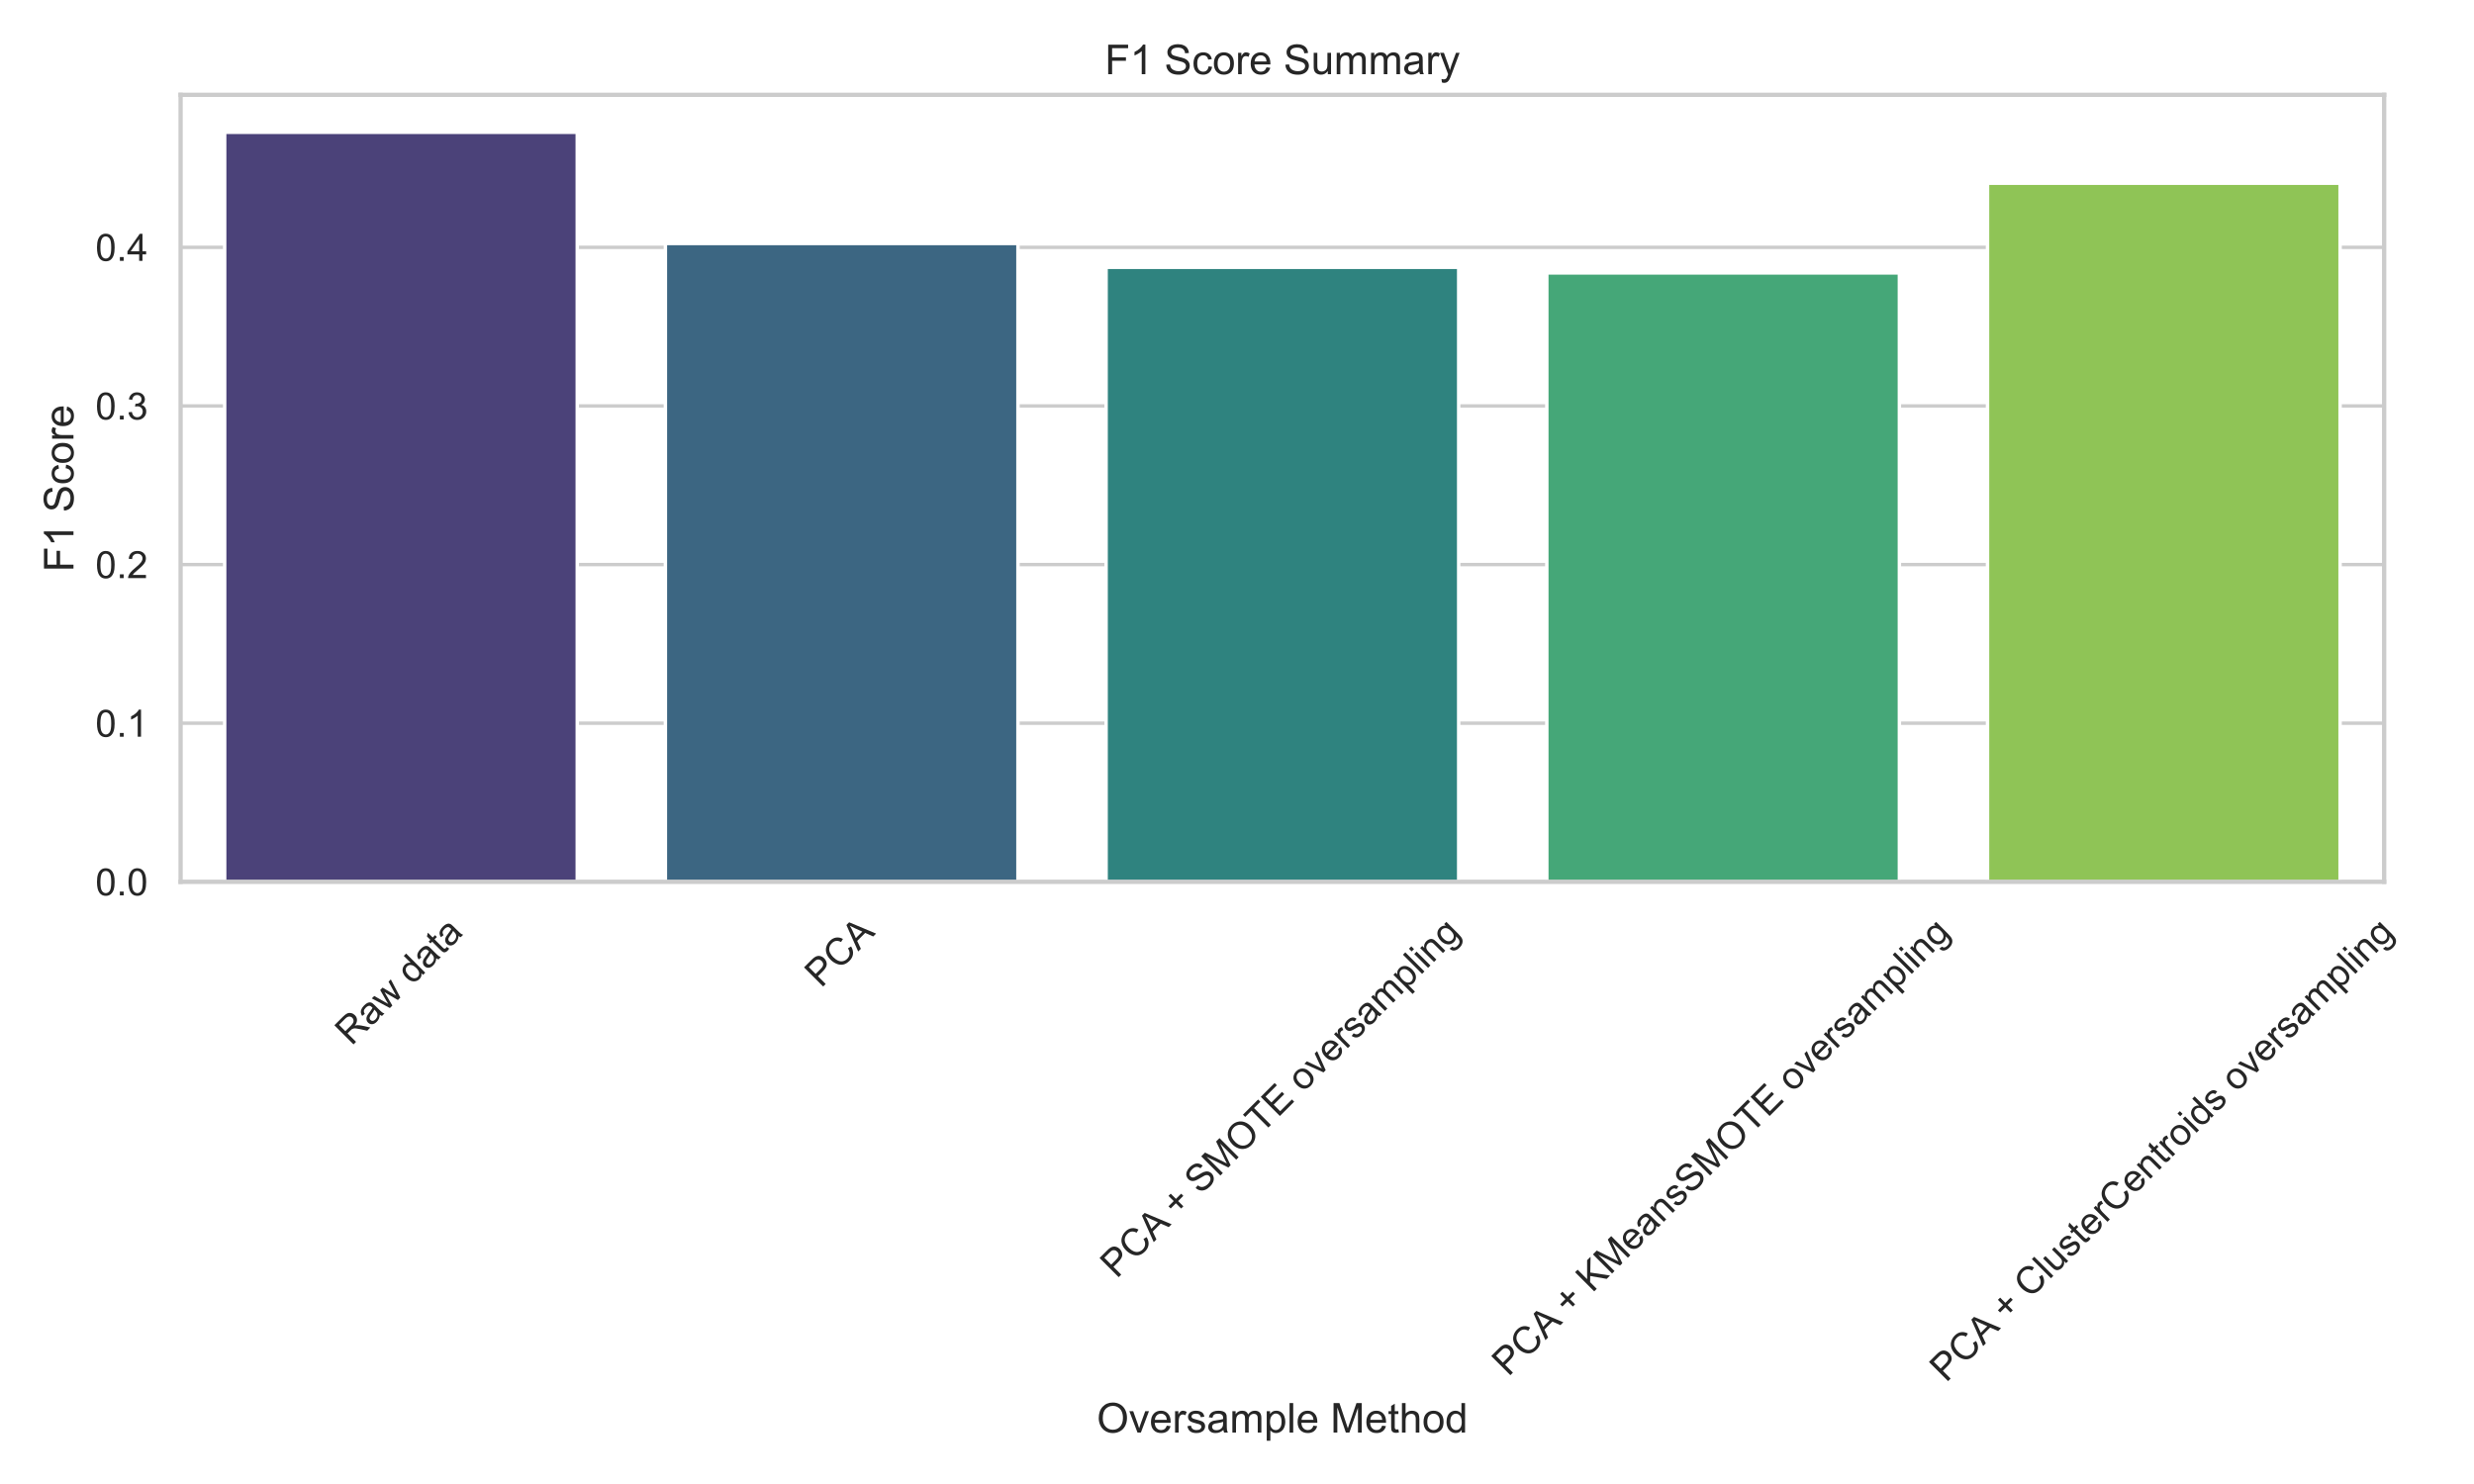
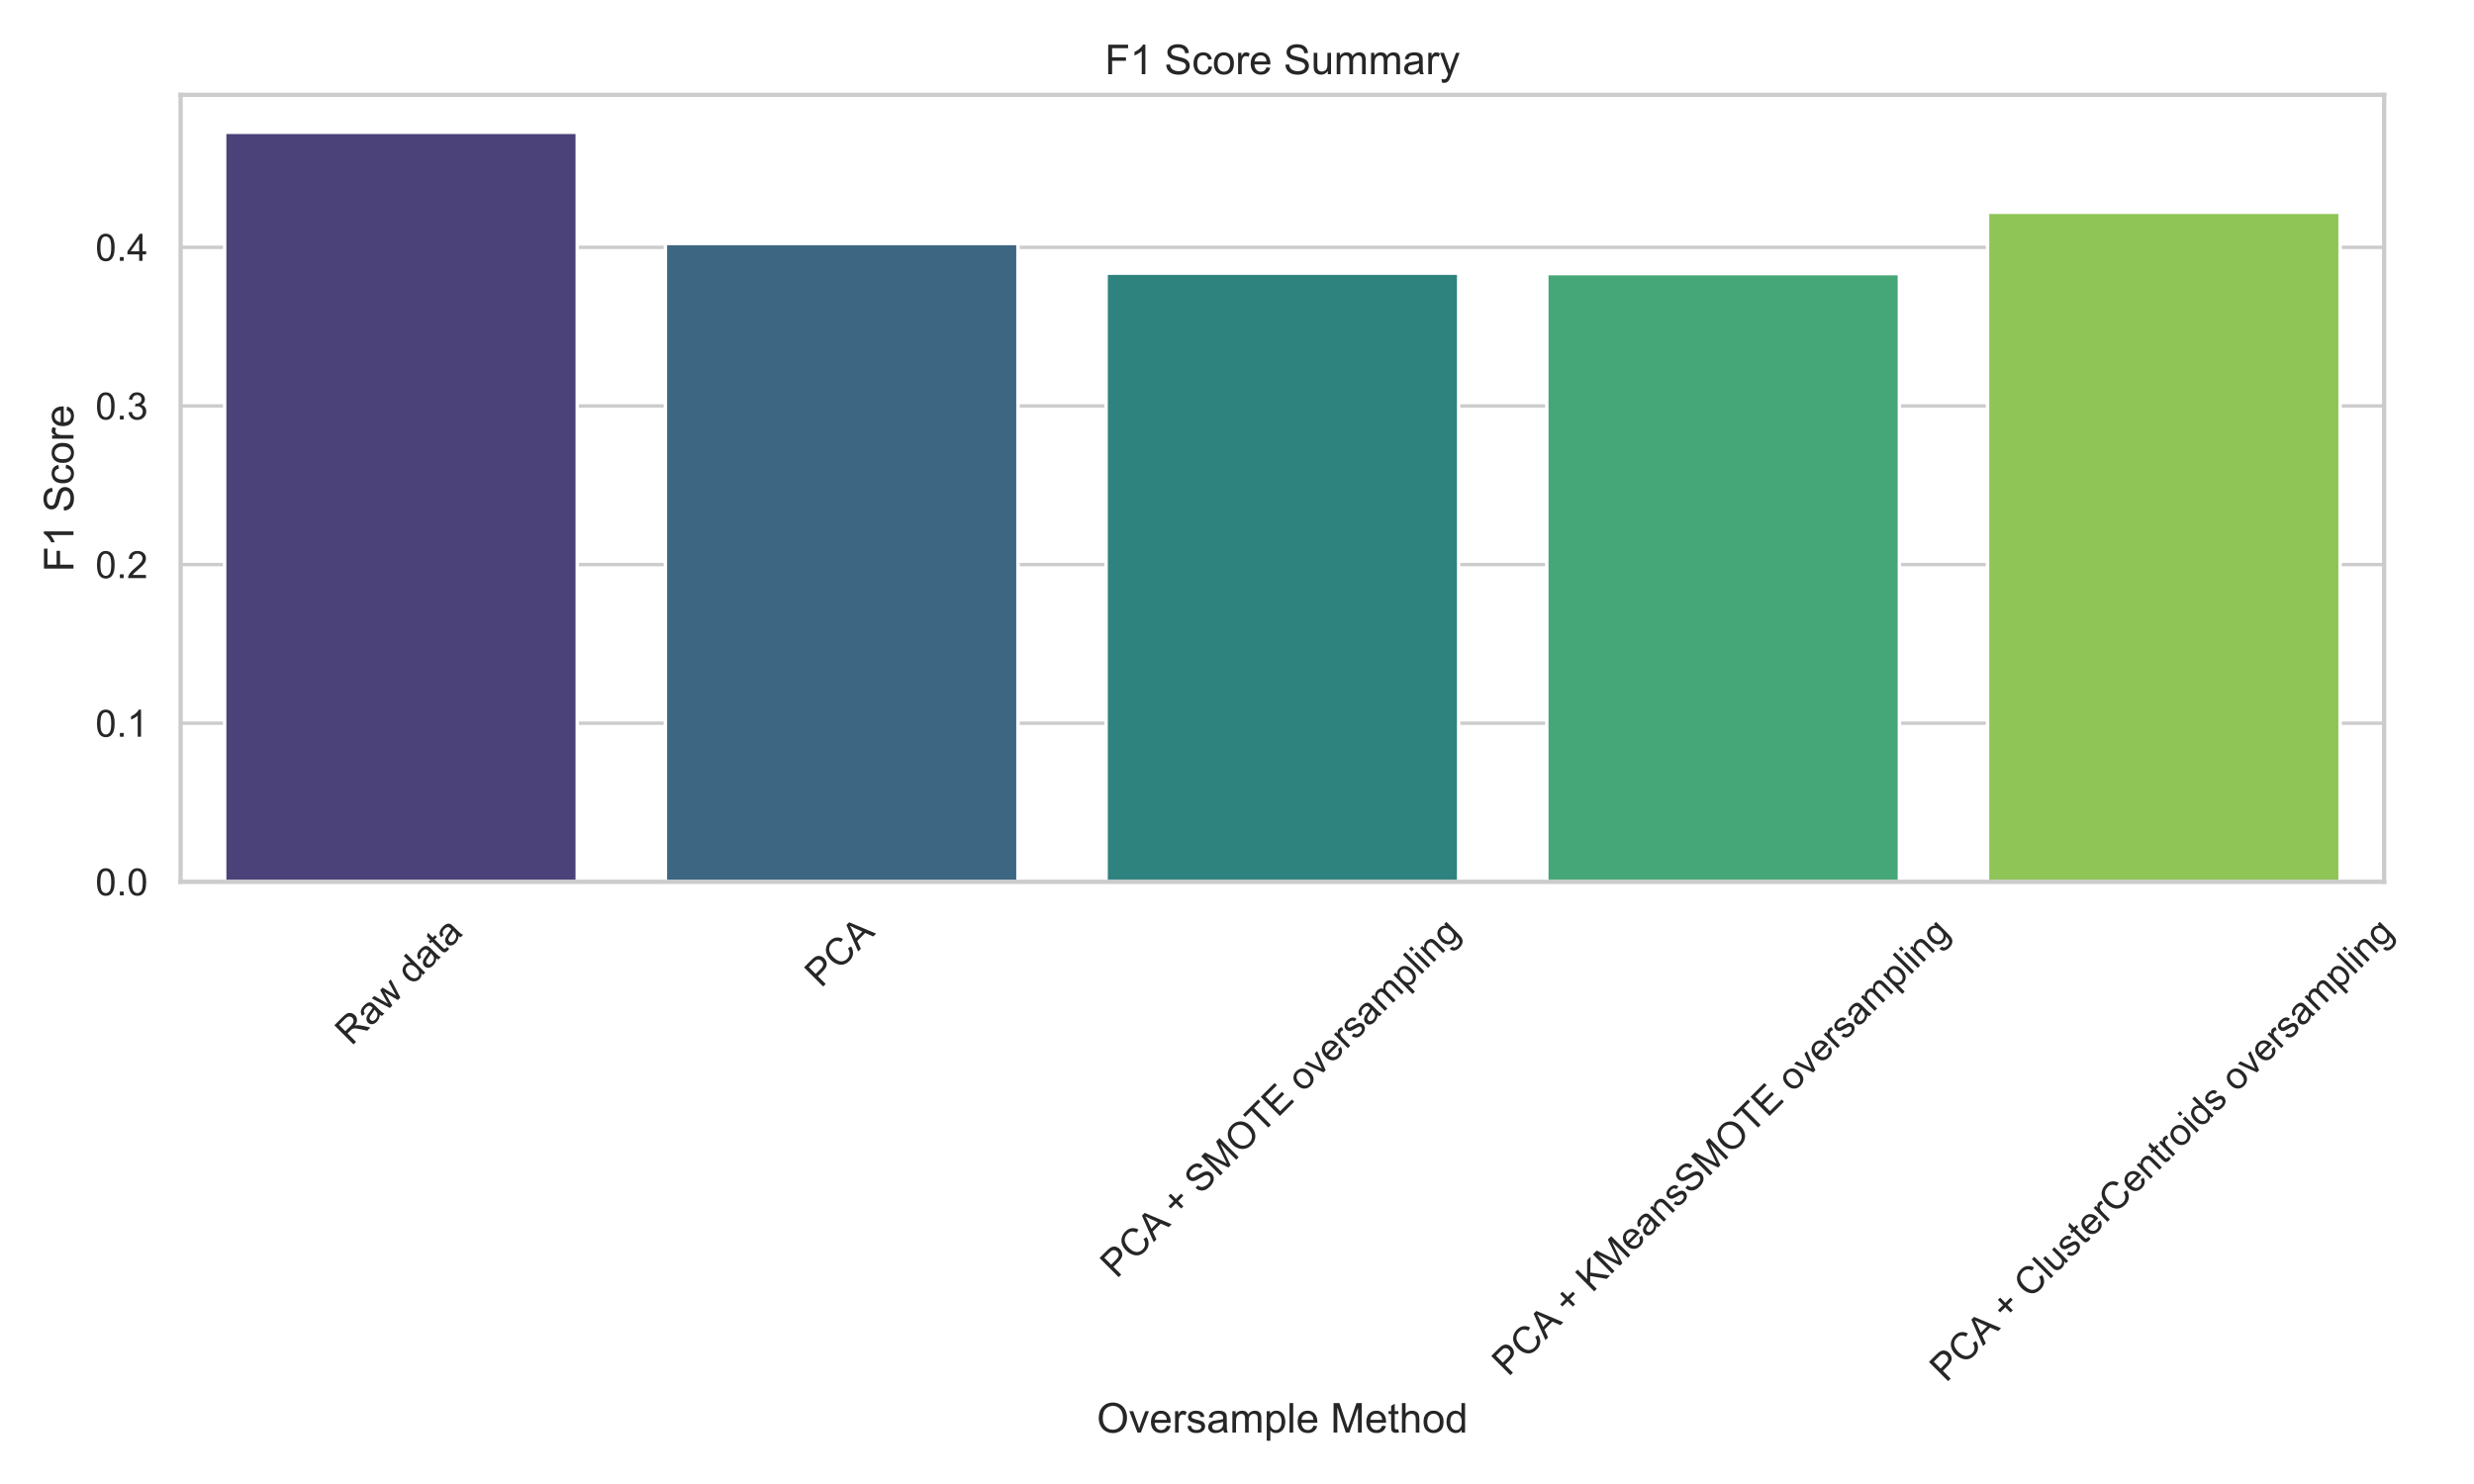
<svg xmlns="http://www.w3.org/2000/svg" xmlns:xlink="http://www.w3.org/1999/xlink" width="720pt" height="432pt" viewBox="0 0 720 432" version="1.1">
  <defs>
    <style type="text/css">*{stroke-linejoin: round; stroke-linecap: butt}</style>
  </defs>
  <g id="figure_1">
    <g id="patch_1">
      <path d="M 0 432  L 720 432  L 720 0  L 0 0  z " style="fill: #ffffff" />
    </g>
    <g id="axes_1">
      <g id="patch_2">
        <path d="M 52.56 256.713  L 693.855 256.713  L 693.855 27.6  L 52.56 27.6  z " style="fill: #ffffff" />
      </g>
      <g id="matplotlib.axis_1">
        <g id="xtick_1">
          <g id="text_1">
            <g style="fill: #262626" transform="translate(102.2713 304.6385) rotate(-45) scale(0.11 -0.11)">
              <defs>
                <path id="ArialMT-52" d="M 503 0  L 503 4581  L 2534 4581  Q 3147 4581 3465 4457  Q 3784 4334 3975 4021  Q 4166 3709 4166 3331  Q 4166 2844 3850 2509  Q 3534 2175 2875 2084  Q 3116 1969 3241 1856  Q 3506 1613 3744 1247  L 4541 0  L 3778 0  L 3172 953  Q 2906 1366 2734 1584  Q 2563 1803 2427 1890  Q 2291 1978 2150 2013  Q 2047 2034 1813 2034  L 1109 2034  L 1109 0  L 503 0  z M 1109 2559  L 2413 2559  Q 2828 2559 3062 2645  Q 3297 2731 3419 2920  Q 3541 3109 3541 3331  Q 3541 3656 3305 3865  Q 3069 4075 2559 4075  L 1109 4075  L 1109 2559  z " transform="scale(0.015625)" />
                <path id="ArialMT-61" d="M 2588 409  Q 2275 144 1986 34  Q 1697 -75 1366 -75  Q 819 -75 525 192  Q 231 459 231 875  Q 231 1119 342 1320  Q 453 1522 633 1644  Q 813 1766 1038 1828  Q 1203 1872 1538 1913  Q 2219 1994 2541 2106  Q 2544 2222 2544 2253  Q 2544 2597 2384 2738  Q 2169 2928 1744 2928  Q 1347 2928 1158 2789  Q 969 2650 878 2297  L 328 2372  Q 403 2725 575 2942  Q 747 3159 1072 3276  Q 1397 3394 1825 3394  Q 2250 3394 2515 3294  Q 2781 3194 2906 3042  Q 3031 2891 3081 2659  Q 3109 2516 3109 2141  L 3109 1391  Q 3109 606 3145 398  Q 3181 191 3288 0  L 2700 0  Q 2613 175 2588 409  z M 2541 1666  Q 2234 1541 1622 1453  Q 1275 1403 1131 1340  Q 988 1278 909 1158  Q 831 1038 831 891  Q 831 666 1001 516  Q 1172 366 1500 366  Q 1825 366 2078 508  Q 2331 650 2450 897  Q 2541 1088 2541 1459  L 2541 1666  z " transform="scale(0.015625)" />
                <path id="ArialMT-77" d="M 1034 0  L 19 3319  L 600 3319  L 1128 1403  L 1325 691  Q 1338 744 1497 1375  L 2025 3319  L 2603 3319  L 3100 1394  L 3266 759  L 3456 1400  L 4025 3319  L 4572 3319  L 3534 0  L 2950 0  L 2422 1988  L 2294 2553  L 1622 0  L 1034 0  z " transform="scale(0.015625)" />
                <path id="ArialMT-20" transform="scale(0.015625)" />
                <path id="ArialMT-64" d="M 2575 0  L 2575 419  Q 2259 -75 1647 -75  Q 1250 -75 917 144  Q 584 363 401 755  Q 219 1147 219 1656  Q 219 2153 384 2558  Q 550 2963 881 3178  Q 1213 3394 1622 3394  Q 1922 3394 2156 3267  Q 2391 3141 2538 2938  L 2538 4581  L 3097 4581  L 3097 0  L 2575 0  z M 797 1656  Q 797 1019 1065 703  Q 1334 388 1700 388  Q 2069 388 2326 689  Q 2584 991 2584 1609  Q 2584 2291 2321 2609  Q 2059 2928 1675 2928  Q 1300 2928 1048 2622  Q 797 2316 797 1656  z " transform="scale(0.015625)" />
                <path id="ArialMT-74" d="M 1650 503  L 1731 6  Q 1494 -44 1306 -44  Q 1000 -44 831 53  Q 663 150 594 308  Q 525 466 525 972  L 525 2881  L 113 2881  L 113 3319  L 525 3319  L 525 4141  L 1084 4478  L 1084 3319  L 1650 3319  L 1650 2881  L 1084 2881  L 1084 941  Q 1084 700 1114 631  Q 1144 563 1211 522  Q 1278 481 1403 481  Q 1497 481 1650 503  z " transform="scale(0.015625)" />
              </defs>
              <use xlink:href="#ArialMT-52" />
              <use xlink:href="#ArialMT-61" x="72.217" />
              <use xlink:href="#ArialMT-77" x="127.832" />
              <use xlink:href="#ArialMT-20" x="200.049" />
              <use xlink:href="#ArialMT-64" x="227.832" />
              <use xlink:href="#ArialMT-61" x="283.447" />
              <use xlink:href="#ArialMT-74" x="339.062" />
              <use xlink:href="#ArialMT-61" x="366.846" />
            </g>
          </g>
        </g>
        <g id="xtick_2">
          <g id="text_2">
            <g style="fill: #262626" transform="translate(238.9622 287.7744) rotate(-45) scale(0.11 -0.11)">
              <defs>
                <path id="ArialMT-50" d="M 494 0  L 494 4581  L 2222 4581  Q 2678 4581 2919 4538  Q 3256 4481 3484 4323  Q 3713 4166 3852 3881  Q 3991 3597 3991 3256  Q 3991 2672 3619 2267  Q 3247 1863 2275 1863  L 1100 1863  L 1100 0  L 494 0  z M 1100 2403  L 2284 2403  Q 2872 2403 3119 2622  Q 3366 2841 3366 3238  Q 3366 3525 3220 3729  Q 3075 3934 2838 4000  Q 2684 4041 2272 4041  L 1100 4041  L 1100 2403  z " transform="scale(0.015625)" />
                <path id="ArialMT-43" d="M 3763 1606  L 4369 1453  Q 4178 706 3683 314  Q 3188 -78 2472 -78  Q 1731 -78 1267 223  Q 803 525 561 1097  Q 319 1669 319 2325  Q 319 3041 592 3573  Q 866 4106 1370 4382  Q 1875 4659 2481 4659  Q 3169 4659 3637 4309  Q 4106 3959 4291 3325  L 3694 3184  Q 3534 3684 3231 3912  Q 2928 4141 2469 4141  Q 1941 4141 1586 3887  Q 1231 3634 1087 3207  Q 944 2781 944 2328  Q 944 1744 1114 1308  Q 1284 872 1643 656  Q 2003 441 2422 441  Q 2931 441 3284 734  Q 3638 1028 3763 1606  z " transform="scale(0.015625)" />
                <path id="ArialMT-41" d="M -9 0  L 1750 4581  L 2403 4581  L 4278 0  L 3588 0  L 3053 1388  L 1138 1388  L 634 0  L -9 0  z M 1313 1881  L 2866 1881  L 2388 3150  Q 2169 3728 2063 4100  Q 1975 3659 1816 3225  L 1313 1881  z " transform="scale(0.015625)" />
              </defs>
              <use xlink:href="#ArialMT-50" />
              <use xlink:href="#ArialMT-43" x="66.699" />
              <use xlink:href="#ArialMT-41" x="138.916" />
            </g>
          </g>
        </g>
        <g id="xtick_3">
          <g id="text_3">
            <g style="fill: #262626" transform="translate(324.9705 372.3839) rotate(-45) scale(0.11 -0.11)">
              <defs>
                <path id="ArialMT-2b" d="M 1603 741  L 1603 1997  L 356 1997  L 356 2522  L 1603 2522  L 1603 3769  L 2134 3769  L 2134 2522  L 3381 2522  L 3381 1997  L 2134 1997  L 2134 741  L 1603 741  z " transform="scale(0.015625)" />
                <path id="ArialMT-53" d="M 288 1472  L 859 1522  Q 900 1178 1048 958  Q 1197 738 1509 602  Q 1822 466 2213 466  Q 2559 466 2825 569  Q 3091 672 3220 851  Q 3350 1031 3350 1244  Q 3350 1459 3225 1620  Q 3100 1781 2813 1891  Q 2628 1963 1997 2114  Q 1366 2266 1113 2400  Q 784 2572 623 2826  Q 463 3081 463 3397  Q 463 3744 659 4045  Q 856 4347 1234 4503  Q 1613 4659 2075 4659  Q 2584 4659 2973 4495  Q 3363 4331 3572 4012  Q 3781 3694 3797 3291  L 3216 3247  Q 3169 3681 2898 3903  Q 2628 4125 2100 4125  Q 1550 4125 1298 3923  Q 1047 3722 1047 3438  Q 1047 3191 1225 3031  Q 1400 2872 2139 2705  Q 2878 2538 3153 2413  Q 3553 2228 3743 1945  Q 3934 1663 3934 1294  Q 3934 928 3725 604  Q 3516 281 3123 101  Q 2731 -78 2241 -78  Q 1619 -78 1198 103  Q 778 284 539 648  Q 300 1013 288 1472  z " transform="scale(0.015625)" />
                <path id="ArialMT-4d" d="M 475 0  L 475 4581  L 1388 4581  L 2472 1338  Q 2622 884 2691 659  Q 2769 909 2934 1394  L 4031 4581  L 4847 4581  L 4847 0  L 4263 0  L 4263 3834  L 2931 0  L 2384 0  L 1059 3900  L 1059 0  L 475 0  z " transform="scale(0.015625)" />
                <path id="ArialMT-4f" d="M 309 2231  Q 309 3372 921 4017  Q 1534 4663 2503 4663  Q 3138 4663 3647 4359  Q 4156 4056 4423 3514  Q 4691 2972 4691 2284  Q 4691 1588 4409 1038  Q 4128 488 3612 205  Q 3097 -78 2500 -78  Q 1853 -78 1343 234  Q 834 547 571 1087  Q 309 1628 309 2231  z M 934 2222  Q 934 1394 1379 917  Q 1825 441 2497 441  Q 3181 441 3623 922  Q 4066 1403 4066 2288  Q 4066 2847 3877 3264  Q 3688 3681 3323 3911  Q 2959 4141 2506 4141  Q 1863 4141 1398 3698  Q 934 3256 934 2222  z " transform="scale(0.015625)" />
                <path id="ArialMT-54" d="M 1659 0  L 1659 4041  L 150 4041  L 150 4581  L 3781 4581  L 3781 4041  L 2266 4041  L 2266 0  L 1659 0  z " transform="scale(0.015625)" />
                <path id="ArialMT-45" d="M 506 0  L 506 4581  L 3819 4581  L 3819 4041  L 1113 4041  L 1113 2638  L 3647 2638  L 3647 2100  L 1113 2100  L 1113 541  L 3925 541  L 3925 0  L 506 0  z " transform="scale(0.015625)" />
                <path id="ArialMT-6f" d="M 213 1659  Q 213 2581 725 3025  Q 1153 3394 1769 3394  Q 2453 3394 2887 2945  Q 3322 2497 3322 1706  Q 3322 1066 3130 698  Q 2938 331 2570 128  Q 2203 -75 1769 -75  Q 1072 -75 642 372  Q 213 819 213 1659  z M 791 1659  Q 791 1022 1069 705  Q 1347 388 1769 388  Q 2188 388 2466 706  Q 2744 1025 2744 1678  Q 2744 2294 2464 2611  Q 2184 2928 1769 2928  Q 1347 2928 1069 2612  Q 791 2297 791 1659  z " transform="scale(0.015625)" />
                <path id="ArialMT-76" d="M 1344 0  L 81 3319  L 675 3319  L 1388 1331  Q 1503 1009 1600 663  Q 1675 925 1809 1294  L 2547 3319  L 3125 3319  L 1869 0  L 1344 0  z " transform="scale(0.015625)" />
                <path id="ArialMT-65" d="M 2694 1069  L 3275 997  Q 3138 488 2766 206  Q 2394 -75 1816 -75  Q 1088 -75 661 373  Q 234 822 234 1631  Q 234 2469 665 2931  Q 1097 3394 1784 3394  Q 2450 3394 2872 2941  Q 3294 2488 3294 1666  Q 3294 1616 3291 1516  L 816 1516  Q 847 969 1125 678  Q 1403 388 1819 388  Q 2128 388 2347 550  Q 2566 713 2694 1069  z M 847 1978  L 2700 1978  Q 2663 2397 2488 2606  Q 2219 2931 1791 2931  Q 1403 2931 1139 2672  Q 875 2413 847 1978  z " transform="scale(0.015625)" />
                <path id="ArialMT-72" d="M 416 0  L 416 3319  L 922 3319  L 922 2816  Q 1116 3169 1280 3281  Q 1444 3394 1641 3394  Q 1925 3394 2219 3213  L 2025 2691  Q 1819 2813 1613 2813  Q 1428 2813 1281 2702  Q 1134 2591 1072 2394  Q 978 2094 978 1738  L 978 0  L 416 0  z " transform="scale(0.015625)" />
                <path id="ArialMT-73" d="M 197 991  L 753 1078  Q 800 744 1014 566  Q 1228 388 1613 388  Q 2000 388 2187 545  Q 2375 703 2375 916  Q 2375 1106 2209 1216  Q 2094 1291 1634 1406  Q 1016 1563 777 1677  Q 538 1791 414 1992  Q 291 2194 291 2438  Q 291 2659 392 2848  Q 494 3038 669 3163  Q 800 3259 1026 3326  Q 1253 3394 1513 3394  Q 1903 3394 2198 3281  Q 2494 3169 2634 2976  Q 2775 2784 2828 2463  L 2278 2388  Q 2241 2644 2061 2787  Q 1881 2931 1553 2931  Q 1166 2931 1000 2803  Q 834 2675 834 2503  Q 834 2394 903 2306  Q 972 2216 1119 2156  Q 1203 2125 1616 2013  Q 2213 1853 2448 1751  Q 2684 1650 2818 1456  Q 2953 1263 2953 975  Q 2953 694 2789 445  Q 2625 197 2315 61  Q 2006 -75 1616 -75  Q 969 -75 630 194  Q 291 463 197 991  z " transform="scale(0.015625)" />
                <path id="ArialMT-6d" d="M 422 0  L 422 3319  L 925 3319  L 925 2853  Q 1081 3097 1340 3245  Q 1600 3394 1931 3394  Q 2300 3394 2536 3241  Q 2772 3088 2869 2813  Q 3263 3394 3894 3394  Q 4388 3394 4653 3120  Q 4919 2847 4919 2278  L 4919 0  L 4359 0  L 4359 2091  Q 4359 2428 4304 2576  Q 4250 2725 4106 2815  Q 3963 2906 3769 2906  Q 3419 2906 3187 2673  Q 2956 2441 2956 1928  L 2956 0  L 2394 0  L 2394 2156  Q 2394 2531 2256 2718  Q 2119 2906 1806 2906  Q 1569 2906 1367 2781  Q 1166 2656 1075 2415  Q 984 2175 984 1722  L 984 0  L 422 0  z " transform="scale(0.015625)" />
                <path id="ArialMT-70" d="M 422 -1272  L 422 3319  L 934 3319  L 934 2888  Q 1116 3141 1344 3267  Q 1572 3394 1897 3394  Q 2322 3394 2647 3175  Q 2972 2956 3137 2557  Q 3303 2159 3303 1684  Q 3303 1175 3120 767  Q 2938 359 2589 142  Q 2241 -75 1856 -75  Q 1575 -75 1351 44  Q 1128 163 984 344  L 984 -1272  L 422 -1272  z M 931 1641  Q 931 1000 1190 694  Q 1450 388 1819 388  Q 2194 388 2461 705  Q 2728 1022 2728 1688  Q 2728 2322 2467 2637  Q 2206 2953 1844 2953  Q 1484 2953 1207 2617  Q 931 2281 931 1641  z " transform="scale(0.015625)" />
                <path id="ArialMT-6c" d="M 409 0  L 409 4581  L 972 4581  L 972 0  L 409 0  z " transform="scale(0.015625)" />
                <path id="ArialMT-69" d="M 425 3934  L 425 4581  L 988 4581  L 988 3934  L 425 3934  z M 425 0  L 425 3319  L 988 3319  L 988 0  L 425 0  z " transform="scale(0.015625)" />
                <path id="ArialMT-6e" d="M 422 0  L 422 3319  L 928 3319  L 928 2847  Q 1294 3394 1984 3394  Q 2284 3394 2536 3286  Q 2788 3178 2913 3003  Q 3038 2828 3088 2588  Q 3119 2431 3119 2041  L 3119 0  L 2556 0  L 2556 2019  Q 2556 2363 2490 2533  Q 2425 2703 2258 2804  Q 2091 2906 1866 2906  Q 1506 2906 1245 2678  Q 984 2450 984 1813  L 984 0  L 422 0  z " transform="scale(0.015625)" />
                <path id="ArialMT-67" d="M 319 -275  L 866 -356  Q 900 -609 1056 -725  Q 1266 -881 1628 -881  Q 2019 -881 2231 -725  Q 2444 -569 2519 -288  Q 2563 -116 2559 434  Q 2191 0 1641 0  Q 956 0 581 494  Q 206 988 206 1678  Q 206 2153 378 2554  Q 550 2956 876 3175  Q 1203 3394 1644 3394  Q 2231 3394 2613 2919  L 2613 3319  L 3131 3319  L 3131 450  Q 3131 -325 2973 -648  Q 2816 -972 2473 -1159  Q 2131 -1347 1631 -1347  Q 1038 -1347 672 -1080  Q 306 -813 319 -275  z M 784 1719  Q 784 1066 1043 766  Q 1303 466 1694 466  Q 2081 466 2343 764  Q 2606 1063 2606 1700  Q 2606 2309 2336 2618  Q 2066 2928 1684 2928  Q 1309 2928 1046 2623  Q 784 2319 784 1719  z " transform="scale(0.015625)" />
              </defs>
              <use xlink:href="#ArialMT-50" />
              <use xlink:href="#ArialMT-43" x="66.699" />
              <use xlink:href="#ArialMT-41" x="138.916" />
              <use xlink:href="#ArialMT-20" x="200.115" />
              <use xlink:href="#ArialMT-2b" x="227.898" />
              <use xlink:href="#ArialMT-20" x="286.297" />
              <use xlink:href="#ArialMT-53" x="314.08" />
              <use xlink:href="#ArialMT-4d" x="380.779" />
              <use xlink:href="#ArialMT-4f" x="464.08" />
              <use xlink:href="#ArialMT-54" x="541.863" />
              <use xlink:href="#ArialMT-45" x="602.947" />
              <use xlink:href="#ArialMT-20" x="669.646" />
              <use xlink:href="#ArialMT-6f" x="697.43" />
              <use xlink:href="#ArialMT-76" x="753.045" />
              <use xlink:href="#ArialMT-65" x="803.045" />
              <use xlink:href="#ArialMT-72" x="858.66" />
              <use xlink:href="#ArialMT-73" x="891.961" />
              <use xlink:href="#ArialMT-61" x="941.961" />
              <use xlink:href="#ArialMT-6d" x="997.576" />
              <use xlink:href="#ArialMT-70" x="1080.877" />
              <use xlink:href="#ArialMT-6c" x="1136.492" />
              <use xlink:href="#ArialMT-69" x="1158.709" />
              <use xlink:href="#ArialMT-6e" x="1180.926" />
              <use xlink:href="#ArialMT-67" x="1236.541" />
            </g>
          </g>
        </g>
        <g id="xtick_4">
          <g id="text_4">
            <g style="fill: #262626" transform="translate(438.9632 400.9165) rotate(-45) scale(0.11 -0.11)">
              <defs>
                <path id="ArialMT-4b" d="M 469 0  L 469 4581  L 1075 4581  L 1075 2309  L 3350 4581  L 4172 4581  L 2250 2725  L 4256 0  L 3456 0  L 1825 2319  L 1075 1588  L 1075 0  L 469 0  z " transform="scale(0.015625)" />
              </defs>
              <use xlink:href="#ArialMT-50" />
              <use xlink:href="#ArialMT-43" x="66.699" />
              <use xlink:href="#ArialMT-41" x="138.916" />
              <use xlink:href="#ArialMT-20" x="200.115" />
              <use xlink:href="#ArialMT-2b" x="227.898" />
              <use xlink:href="#ArialMT-20" x="286.297" />
              <use xlink:href="#ArialMT-4b" x="314.08" />
              <use xlink:href="#ArialMT-4d" x="380.779" />
              <use xlink:href="#ArialMT-65" x="464.08" />
              <use xlink:href="#ArialMT-61" x="519.695" />
              <use xlink:href="#ArialMT-6e" x="575.311" />
              <use xlink:href="#ArialMT-73" x="630.926" />
              <use xlink:href="#ArialMT-53" x="680.926" />
              <use xlink:href="#ArialMT-4d" x="747.625" />
              <use xlink:href="#ArialMT-4f" x="830.926" />
              <use xlink:href="#ArialMT-54" x="908.709" />
              <use xlink:href="#ArialMT-45" x="969.793" />
              <use xlink:href="#ArialMT-20" x="1036.492" />
              <use xlink:href="#ArialMT-6f" x="1064.275" />
              <use xlink:href="#ArialMT-76" x="1119.891" />
              <use xlink:href="#ArialMT-65" x="1169.891" />
              <use xlink:href="#ArialMT-72" x="1225.506" />
              <use xlink:href="#ArialMT-73" x="1258.807" />
              <use xlink:href="#ArialMT-61" x="1308.807" />
              <use xlink:href="#ArialMT-6d" x="1364.422" />
              <use xlink:href="#ArialMT-70" x="1447.723" />
              <use xlink:href="#ArialMT-6c" x="1503.338" />
              <use xlink:href="#ArialMT-69" x="1525.555" />
              <use xlink:href="#ArialMT-6e" x="1547.771" />
              <use xlink:href="#ArialMT-67" x="1603.387" />
            </g>
          </g>
        </g>
        <g id="xtick_5">
          <g id="text_5">
            <g style="fill: #262626" transform="translate(566.3525 402.6459) rotate(-45) scale(0.11 -0.11)">
              <defs>
                <path id="ArialMT-75" d="M 2597 0  L 2597 488  Q 2209 -75 1544 -75  Q 1250 -75 995 37  Q 741 150 617 320  Q 494 491 444 738  Q 409 903 409 1263  L 409 3319  L 972 3319  L 972 1478  Q 972 1038 1006 884  Q 1059 663 1231 536  Q 1403 409 1656 409  Q 1909 409 2131 539  Q 2353 669 2445 892  Q 2538 1116 2538 1541  L 2538 3319  L 3100 3319  L 3100 0  L 2597 0  z " transform="scale(0.015625)" />
              </defs>
              <use xlink:href="#ArialMT-50" />
              <use xlink:href="#ArialMT-43" x="66.699" />
              <use xlink:href="#ArialMT-41" x="138.916" />
              <use xlink:href="#ArialMT-20" x="200.115" />
              <use xlink:href="#ArialMT-2b" x="227.898" />
              <use xlink:href="#ArialMT-20" x="286.297" />
              <use xlink:href="#ArialMT-43" x="314.08" />
              <use xlink:href="#ArialMT-6c" x="386.297" />
              <use xlink:href="#ArialMT-75" x="408.514" />
              <use xlink:href="#ArialMT-73" x="464.129" />
              <use xlink:href="#ArialMT-74" x="514.129" />
              <use xlink:href="#ArialMT-65" x="541.912" />
              <use xlink:href="#ArialMT-72" x="597.527" />
              <use xlink:href="#ArialMT-43" x="630.828" />
              <use xlink:href="#ArialMT-65" x="703.045" />
              <use xlink:href="#ArialMT-6e" x="758.66" />
              <use xlink:href="#ArialMT-74" x="814.275" />
              <use xlink:href="#ArialMT-72" x="842.059" />
              <use xlink:href="#ArialMT-6f" x="875.359" />
              <use xlink:href="#ArialMT-69" x="930.975" />
              <use xlink:href="#ArialMT-64" x="953.191" />
              <use xlink:href="#ArialMT-73" x="1008.807" />
              <use xlink:href="#ArialMT-20" x="1058.807" />
              <use xlink:href="#ArialMT-6f" x="1086.59" />
              <use xlink:href="#ArialMT-76" x="1142.205" />
              <use xlink:href="#ArialMT-65" x="1192.205" />
              <use xlink:href="#ArialMT-72" x="1247.82" />
              <use xlink:href="#ArialMT-73" x="1281.121" />
              <use xlink:href="#ArialMT-61" x="1331.121" />
              <use xlink:href="#ArialMT-6d" x="1386.736" />
              <use xlink:href="#ArialMT-70" x="1470.037" />
              <use xlink:href="#ArialMT-6c" x="1525.652" />
              <use xlink:href="#ArialMT-69" x="1547.869" />
              <use xlink:href="#ArialMT-6e" x="1570.086" />
              <use xlink:href="#ArialMT-67" x="1625.701" />
            </g>
          </g>
        </g>
        <g id="text_6">
          <g style="fill: #262626" transform="translate(319.1876 417.0261) scale(0.12 -0.12)">
            <defs>
              <path id="ArialMT-68" d="M 422 0  L 422 4581  L 984 4581  L 984 2938  Q 1378 3394 1978 3394  Q 2347 3394 2619 3248  Q 2891 3103 3008 2847  Q 3125 2591 3125 2103  L 3125 0  L 2563 0  L 2563 2103  Q 2563 2525 2380 2717  Q 2197 2909 1863 2909  Q 1613 2909 1392 2779  Q 1172 2650 1078 2428  Q 984 2206 984 1816  L 984 0  L 422 0  z " transform="scale(0.015625)" />
            </defs>
            <use xlink:href="#ArialMT-4f" />
            <use xlink:href="#ArialMT-76" x="77.783" />
            <use xlink:href="#ArialMT-65" x="127.783" />
            <use xlink:href="#ArialMT-72" x="183.398" />
            <use xlink:href="#ArialMT-73" x="216.699" />
            <use xlink:href="#ArialMT-61" x="266.699" />
            <use xlink:href="#ArialMT-6d" x="322.314" />
            <use xlink:href="#ArialMT-70" x="405.615" />
            <use xlink:href="#ArialMT-6c" x="461.23" />
            <use xlink:href="#ArialMT-65" x="483.447" />
            <use xlink:href="#ArialMT-20" x="539.062" />
            <use xlink:href="#ArialMT-4d" x="566.846" />
            <use xlink:href="#ArialMT-65" x="650.146" />
            <use xlink:href="#ArialMT-74" x="705.762" />
            <use xlink:href="#ArialMT-68" x="733.545" />
            <use xlink:href="#ArialMT-6f" x="789.16" />
            <use xlink:href="#ArialMT-64" x="844.775" />
          </g>
        </g>
      </g>
      <g id="matplotlib.axis_2">
        <g id="ytick_1">
          <g id="line2d_1">
-             <path d="M 52.56 256.713  L 693.855 256.713  " clip-path="url(#p240bb3df3a)" style="fill: none; stroke: #cccccc; stroke-linecap: round" />
+             <path d="M 52.56 256.713  L 693.855 256.713  " clip-path="url(#pbdd9722d39)" style="fill: none; stroke: #cccccc; stroke-linecap: round" />
          </g>
          <g id="text_7">
            <g style="fill: #262626" transform="translate(27.77 260.6499) scale(0.11 -0.11)">
              <defs>
                <path id="ArialMT-30" d="M 266 2259  Q 266 3072 433 3567  Q 600 4063 929 4331  Q 1259 4600 1759 4600  Q 2128 4600 2406 4451  Q 2684 4303 2865 4023  Q 3047 3744 3150 3342  Q 3253 2941 3253 2259  Q 3253 1453 3087 958  Q 2922 463 2592 192  Q 2263 -78 1759 -78  Q 1097 -78 719 397  Q 266 969 266 2259  z M 844 2259  Q 844 1131 1108 757  Q 1372 384 1759 384  Q 2147 384 2411 759  Q 2675 1134 2675 2259  Q 2675 3391 2411 3762  Q 2147 4134 1753 4134  Q 1366 4134 1134 3806  Q 844 3388 844 2259  z " transform="scale(0.015625)" />
                <path id="ArialMT-2e" d="M 581 0  L 581 641  L 1222 641  L 1222 0  L 581 0  z " transform="scale(0.015625)" />
              </defs>
              <use xlink:href="#ArialMT-30" />
              <use xlink:href="#ArialMT-2e" x="55.615" />
              <use xlink:href="#ArialMT-30" x="83.398" />
            </g>
          </g>
        </g>
        <g id="ytick_2">
          <g id="line2d_2">
-             <path d="M 52.56 210.534  L 693.855 210.534  " clip-path="url(#p240bb3df3a)" style="fill: none; stroke: #cccccc; stroke-linecap: round" />
+             <path d="M 52.56 210.534  L 693.855 210.534  " clip-path="url(#pbdd9722d39)" style="fill: none; stroke: #cccccc; stroke-linecap: round" />
          </g>
          <g id="text_8">
            <g style="fill: #262626" transform="translate(27.77 214.4703) scale(0.11 -0.11)">
              <defs>
                <path id="ArialMT-31" d="M 2384 0  L 1822 0  L 1822 3584  Q 1619 3391 1289 3197  Q 959 3003 697 2906  L 697 3450  Q 1169 3672 1522 3987  Q 1875 4303 2022 4600  L 2384 4600  L 2384 0  z " transform="scale(0.015625)" />
              </defs>
              <use xlink:href="#ArialMT-30" />
              <use xlink:href="#ArialMT-2e" x="55.615" />
              <use xlink:href="#ArialMT-31" x="83.398" />
            </g>
          </g>
        </g>
        <g id="ytick_3">
          <g id="line2d_3">
-             <path d="M 52.56 164.354  L 693.855 164.354  " clip-path="url(#p240bb3df3a)" style="fill: none; stroke: #cccccc; stroke-linecap: round" />
+             <path d="M 52.56 164.354  L 693.855 164.354  " clip-path="url(#pbdd9722d39)" style="fill: none; stroke: #cccccc; stroke-linecap: round" />
          </g>
          <g id="text_9">
            <g style="fill: #262626" transform="translate(27.77 168.2908) scale(0.11 -0.11)">
              <defs>
                <path id="ArialMT-32" d="M 3222 541  L 3222 0  L 194 0  Q 188 203 259 391  Q 375 700 629 1000  Q 884 1300 1366 1694  Q 2113 2306 2375 2664  Q 2638 3022 2638 3341  Q 2638 3675 2398 3904  Q 2159 4134 1775 4134  Q 1369 4134 1125 3890  Q 881 3647 878 3216  L 300 3275  Q 359 3922 746 4261  Q 1134 4600 1788 4600  Q 2447 4600 2831 4234  Q 3216 3869 3216 3328  Q 3216 3053 3103 2787  Q 2991 2522 2730 2228  Q 2469 1934 1863 1422  Q 1356 997 1212 845  Q 1069 694 975 541  L 3222 541  z " transform="scale(0.015625)" />
              </defs>
              <use xlink:href="#ArialMT-30" />
              <use xlink:href="#ArialMT-2e" x="55.615" />
              <use xlink:href="#ArialMT-32" x="83.398" />
            </g>
          </g>
        </g>
        <g id="ytick_4">
          <g id="line2d_4">
-             <path d="M 52.56 118.174  L 693.855 118.174  " clip-path="url(#p240bb3df3a)" style="fill: none; stroke: #cccccc; stroke-linecap: round" />
+             <path d="M 52.56 118.174  L 693.855 118.174  " clip-path="url(#pbdd9722d39)" style="fill: none; stroke: #cccccc; stroke-linecap: round" />
          </g>
          <g id="text_10">
            <g style="fill: #262626" transform="translate(27.77 122.1112) scale(0.11 -0.11)">
              <defs>
                <path id="ArialMT-33" d="M 269 1209  L 831 1284  Q 928 806 1161 595  Q 1394 384 1728 384  Q 2125 384 2398 659  Q 2672 934 2672 1341  Q 2672 1728 2419 1979  Q 2166 2231 1775 2231  Q 1616 2231 1378 2169  L 1441 2663  Q 1497 2656 1531 2656  Q 1891 2656 2178 2843  Q 2466 3031 2466 3422  Q 2466 3731 2256 3934  Q 2047 4138 1716 4138  Q 1388 4138 1169 3931  Q 950 3725 888 3313  L 325 3413  Q 428 3978 793 4289  Q 1159 4600 1703 4600  Q 2078 4600 2393 4439  Q 2709 4278 2876 4000  Q 3044 3722 3044 3409  Q 3044 3113 2884 2869  Q 2725 2625 2413 2481  Q 2819 2388 3044 2092  Q 3269 1797 3269 1353  Q 3269 753 2831 336  Q 2394 -81 1725 -81  Q 1122 -81 723 278  Q 325 638 269 1209  z " transform="scale(0.015625)" />
              </defs>
              <use xlink:href="#ArialMT-30" />
              <use xlink:href="#ArialMT-2e" x="55.615" />
              <use xlink:href="#ArialMT-33" x="83.398" />
            </g>
          </g>
        </g>
        <g id="ytick_5">
          <g id="line2d_5">
-             <path d="M 52.56 71.995  L 693.855 71.995  " clip-path="url(#p240bb3df3a)" style="fill: none; stroke: #cccccc; stroke-linecap: round" />
+             <path d="M 52.56 71.995  L 693.855 71.995  " clip-path="url(#pbdd9722d39)" style="fill: none; stroke: #cccccc; stroke-linecap: round" />
          </g>
          <g id="text_11">
            <g style="fill: #262626" transform="translate(27.77 75.93171) scale(0.11 -0.11)">
              <defs>
                <path id="ArialMT-34" d="M 2069 0  L 2069 1097  L 81 1097  L 81 1613  L 2172 4581  L 2631 4581  L 2631 1613  L 3250 1613  L 3250 1097  L 2631 1097  L 2631 0  L 2069 0  z M 2069 1613  L 2069 3678  L 634 1613  L 2069 1613  z " transform="scale(0.015625)" />
              </defs>
              <use xlink:href="#ArialMT-30" />
              <use xlink:href="#ArialMT-2e" x="55.615" />
              <use xlink:href="#ArialMT-34" x="83.398" />
            </g>
          </g>
        </g>
        <g id="text_12">
          <g style="fill: #262626" transform="translate(21.385 166.4978) rotate(-90) scale(0.12 -0.12)">
            <defs>
              <path id="ArialMT-46" d="M 525 0  L 525 4581  L 3616 4581  L 3616 4041  L 1131 4041  L 1131 2622  L 3281 2622  L 3281 2081  L 1131 2081  L 1131 0  L 525 0  z " transform="scale(0.015625)" />
              <path id="ArialMT-63" d="M 2588 1216  L 3141 1144  Q 3050 572 2676 248  Q 2303 -75 1759 -75  Q 1078 -75 664 370  Q 250 816 250 1647  Q 250 2184 428 2587  Q 606 2991 970 3192  Q 1334 3394 1763 3394  Q 2303 3394 2647 3120  Q 2991 2847 3088 2344  L 2541 2259  Q 2463 2594 2264 2762  Q 2066 2931 1784 2931  Q 1359 2931 1093 2626  Q 828 2322 828 1663  Q 828 994 1084 691  Q 1341 388 1753 388  Q 2084 388 2306 591  Q 2528 794 2588 1216  z " transform="scale(0.015625)" />
            </defs>
            <use xlink:href="#ArialMT-46" />
            <use xlink:href="#ArialMT-31" x="61.084" />
            <use xlink:href="#ArialMT-20" x="116.699" />
            <use xlink:href="#ArialMT-53" x="144.482" />
            <use xlink:href="#ArialMT-63" x="211.182" />
            <use xlink:href="#ArialMT-6f" x="261.182" />
            <use xlink:href="#ArialMT-72" x="316.797" />
            <use xlink:href="#ArialMT-65" x="350.098" />
          </g>
        </g>
      </g>
      <g id="patch_3">
-         <path d="M 65.386 256.713  L 167.993 256.713  L 167.993 38.51  L 65.386 38.51  z " clip-path="url(#p240bb3df3a)" style="fill: #4b4279; stroke: #ffffff; stroke-linejoin: miter" />
+         <path d="M 65.386 256.713  L 167.993 256.713  L 167.993 38.51  L 65.386 38.51  z " clip-path="url(#pbdd9722d39)" style="fill: #4b4279; stroke: #ffffff; stroke-linejoin: miter" />
      </g>
      <g id="patch_4">
-         <path d="M 193.645 256.713  L 296.252 256.713  L 296.252 70.882  L 193.645 70.882  z " clip-path="url(#p240bb3df3a)" style="fill: #3c6682; stroke: #ffffff; stroke-linejoin: miter" />
+         <path d="M 193.645 256.713  L 296.252 256.713  L 296.252 70.882  L 193.645 70.882  z " clip-path="url(#pbdd9722d39)" style="fill: #3c6682; stroke: #ffffff; stroke-linejoin: miter" />
      </g>
      <g id="patch_5">
-         <path d="M 321.904 256.713  L 424.511 256.713  L 424.511 77.808  L 321.904 77.808  z " clip-path="url(#p240bb3df3a)" style="fill: #2f837f; stroke: #ffffff; stroke-linejoin: miter" />
+         <path d="M 321.904 256.713  L 424.511 256.713  L 424.511 79.524  L 321.904 79.524  z " clip-path="url(#pbdd9722d39)" style="fill: #2f837f; stroke: #ffffff; stroke-linejoin: miter" />
      </g>
      <g id="patch_6">
-         <path d="M 450.163 256.713  L 552.77 256.713  L 552.77 79.445  L 450.163 79.445  z " clip-path="url(#p240bb3df3a)" style="fill: #45a778; stroke: #ffffff; stroke-linejoin: miter" />
+         <path d="M 450.163 256.713  L 552.77 256.713  L 552.77 79.658  L 450.163 79.658  z " clip-path="url(#pbdd9722d39)" style="fill: #45a778; stroke: #ffffff; stroke-linejoin: miter" />
      </g>
      <g id="patch_7">
-         <path d="M 578.422 256.713  L 681.029 256.713  L 681.029 53.342  L 578.422 53.342  z " clip-path="url(#p240bb3df3a)" style="fill: #8fc456; stroke: #ffffff; stroke-linejoin: miter" />
+         <path d="M 578.422 256.713  L 681.029 256.713  L 681.029 61.781  L 578.422 61.781  z " clip-path="url(#pbdd9722d39)" style="fill: #8fc456; stroke: #ffffff; stroke-linejoin: miter" />
      </g>
      <g id="line2d_6">
-         <path clip-path="url(#p240bb3df3a)" style="fill: none; stroke: #424242; stroke-width: 2.25; stroke-linecap: round" />
+         <path clip-path="url(#pbdd9722d39)" style="fill: none; stroke: #424242; stroke-width: 2.25; stroke-linecap: round" />
      </g>
      <g id="line2d_7">
-         <path clip-path="url(#p240bb3df3a)" style="fill: none; stroke: #424242; stroke-width: 2.25; stroke-linecap: round" />
+         <path clip-path="url(#pbdd9722d39)" style="fill: none; stroke: #424242; stroke-width: 2.25; stroke-linecap: round" />
      </g>
      <g id="line2d_8">
-         <path clip-path="url(#p240bb3df3a)" style="fill: none; stroke: #424242; stroke-width: 2.25; stroke-linecap: round" />
+         <path clip-path="url(#pbdd9722d39)" style="fill: none; stroke: #424242; stroke-width: 2.25; stroke-linecap: round" />
      </g>
      <g id="line2d_9">
-         <path clip-path="url(#p240bb3df3a)" style="fill: none; stroke: #424242; stroke-width: 2.25; stroke-linecap: round" />
+         <path clip-path="url(#pbdd9722d39)" style="fill: none; stroke: #424242; stroke-width: 2.25; stroke-linecap: round" />
      </g>
      <g id="line2d_10">
-         <path clip-path="url(#p240bb3df3a)" style="fill: none; stroke: #424242; stroke-width: 2.25; stroke-linecap: round" />
+         <path clip-path="url(#pbdd9722d39)" style="fill: none; stroke: #424242; stroke-width: 2.25; stroke-linecap: round" />
      </g>
      <g id="patch_8">
        <path d="M 52.56 256.713  L 52.56 27.6  " style="fill: none; stroke: #cccccc; stroke-width: 1.25; stroke-linejoin: miter; stroke-linecap: square" />
      </g>
      <g id="patch_9">
        <path d="M 693.855 256.713  L 693.855 27.6  " style="fill: none; stroke: #cccccc; stroke-width: 1.25; stroke-linejoin: miter; stroke-linecap: square" />
      </g>
      <g id="patch_10">
        <path d="M 52.56 256.713  L 693.855 256.713  " style="fill: none; stroke: #cccccc; stroke-width: 1.25; stroke-linejoin: miter; stroke-linecap: square" />
      </g>
      <g id="patch_11">
        <path d="M 52.56 27.6  L 693.855 27.6  " style="fill: none; stroke: #cccccc; stroke-width: 1.25; stroke-linejoin: miter; stroke-linecap: square" />
      </g>
      <g id="text_13">
        <g style="fill: #262626" transform="translate(321.5305 21.6) scale(0.12 -0.12)">
          <defs>
            <path id="ArialMT-79" d="M 397 -1278  L 334 -750  Q 519 -800 656 -800  Q 844 -800 956 -737  Q 1069 -675 1141 -563  Q 1194 -478 1313 -144  Q 1328 -97 1363 -6  L 103 3319  L 709 3319  L 1400 1397  Q 1534 1031 1641 628  Q 1738 1016 1872 1384  L 2581 3319  L 3144 3319  L 1881 -56  Q 1678 -603 1566 -809  Q 1416 -1088 1222 -1217  Q 1028 -1347 759 -1347  Q 597 -1347 397 -1278  z " transform="scale(0.015625)" />
          </defs>
          <use xlink:href="#ArialMT-46" />
          <use xlink:href="#ArialMT-31" x="61.084" />
          <use xlink:href="#ArialMT-20" x="116.699" />
          <use xlink:href="#ArialMT-53" x="144.482" />
          <use xlink:href="#ArialMT-63" x="211.182" />
          <use xlink:href="#ArialMT-6f" x="261.182" />
          <use xlink:href="#ArialMT-72" x="316.797" />
          <use xlink:href="#ArialMT-65" x="350.098" />
          <use xlink:href="#ArialMT-20" x="405.713" />
          <use xlink:href="#ArialMT-53" x="433.496" />
          <use xlink:href="#ArialMT-75" x="500.195" />
          <use xlink:href="#ArialMT-6d" x="555.811" />
          <use xlink:href="#ArialMT-6d" x="639.111" />
          <use xlink:href="#ArialMT-61" x="722.412" />
          <use xlink:href="#ArialMT-72" x="778.027" />
          <use xlink:href="#ArialMT-79" x="811.328" />
        </g>
      </g>
    </g>
  </g>
  <defs>
-     <clipPath id="p240bb3df3a">
+     <clipPath id="pbdd9722d39">
      <rect x="52.56" y="27.6" width="641.295" height="229.113" />
    </clipPath>
  </defs>
</svg>
